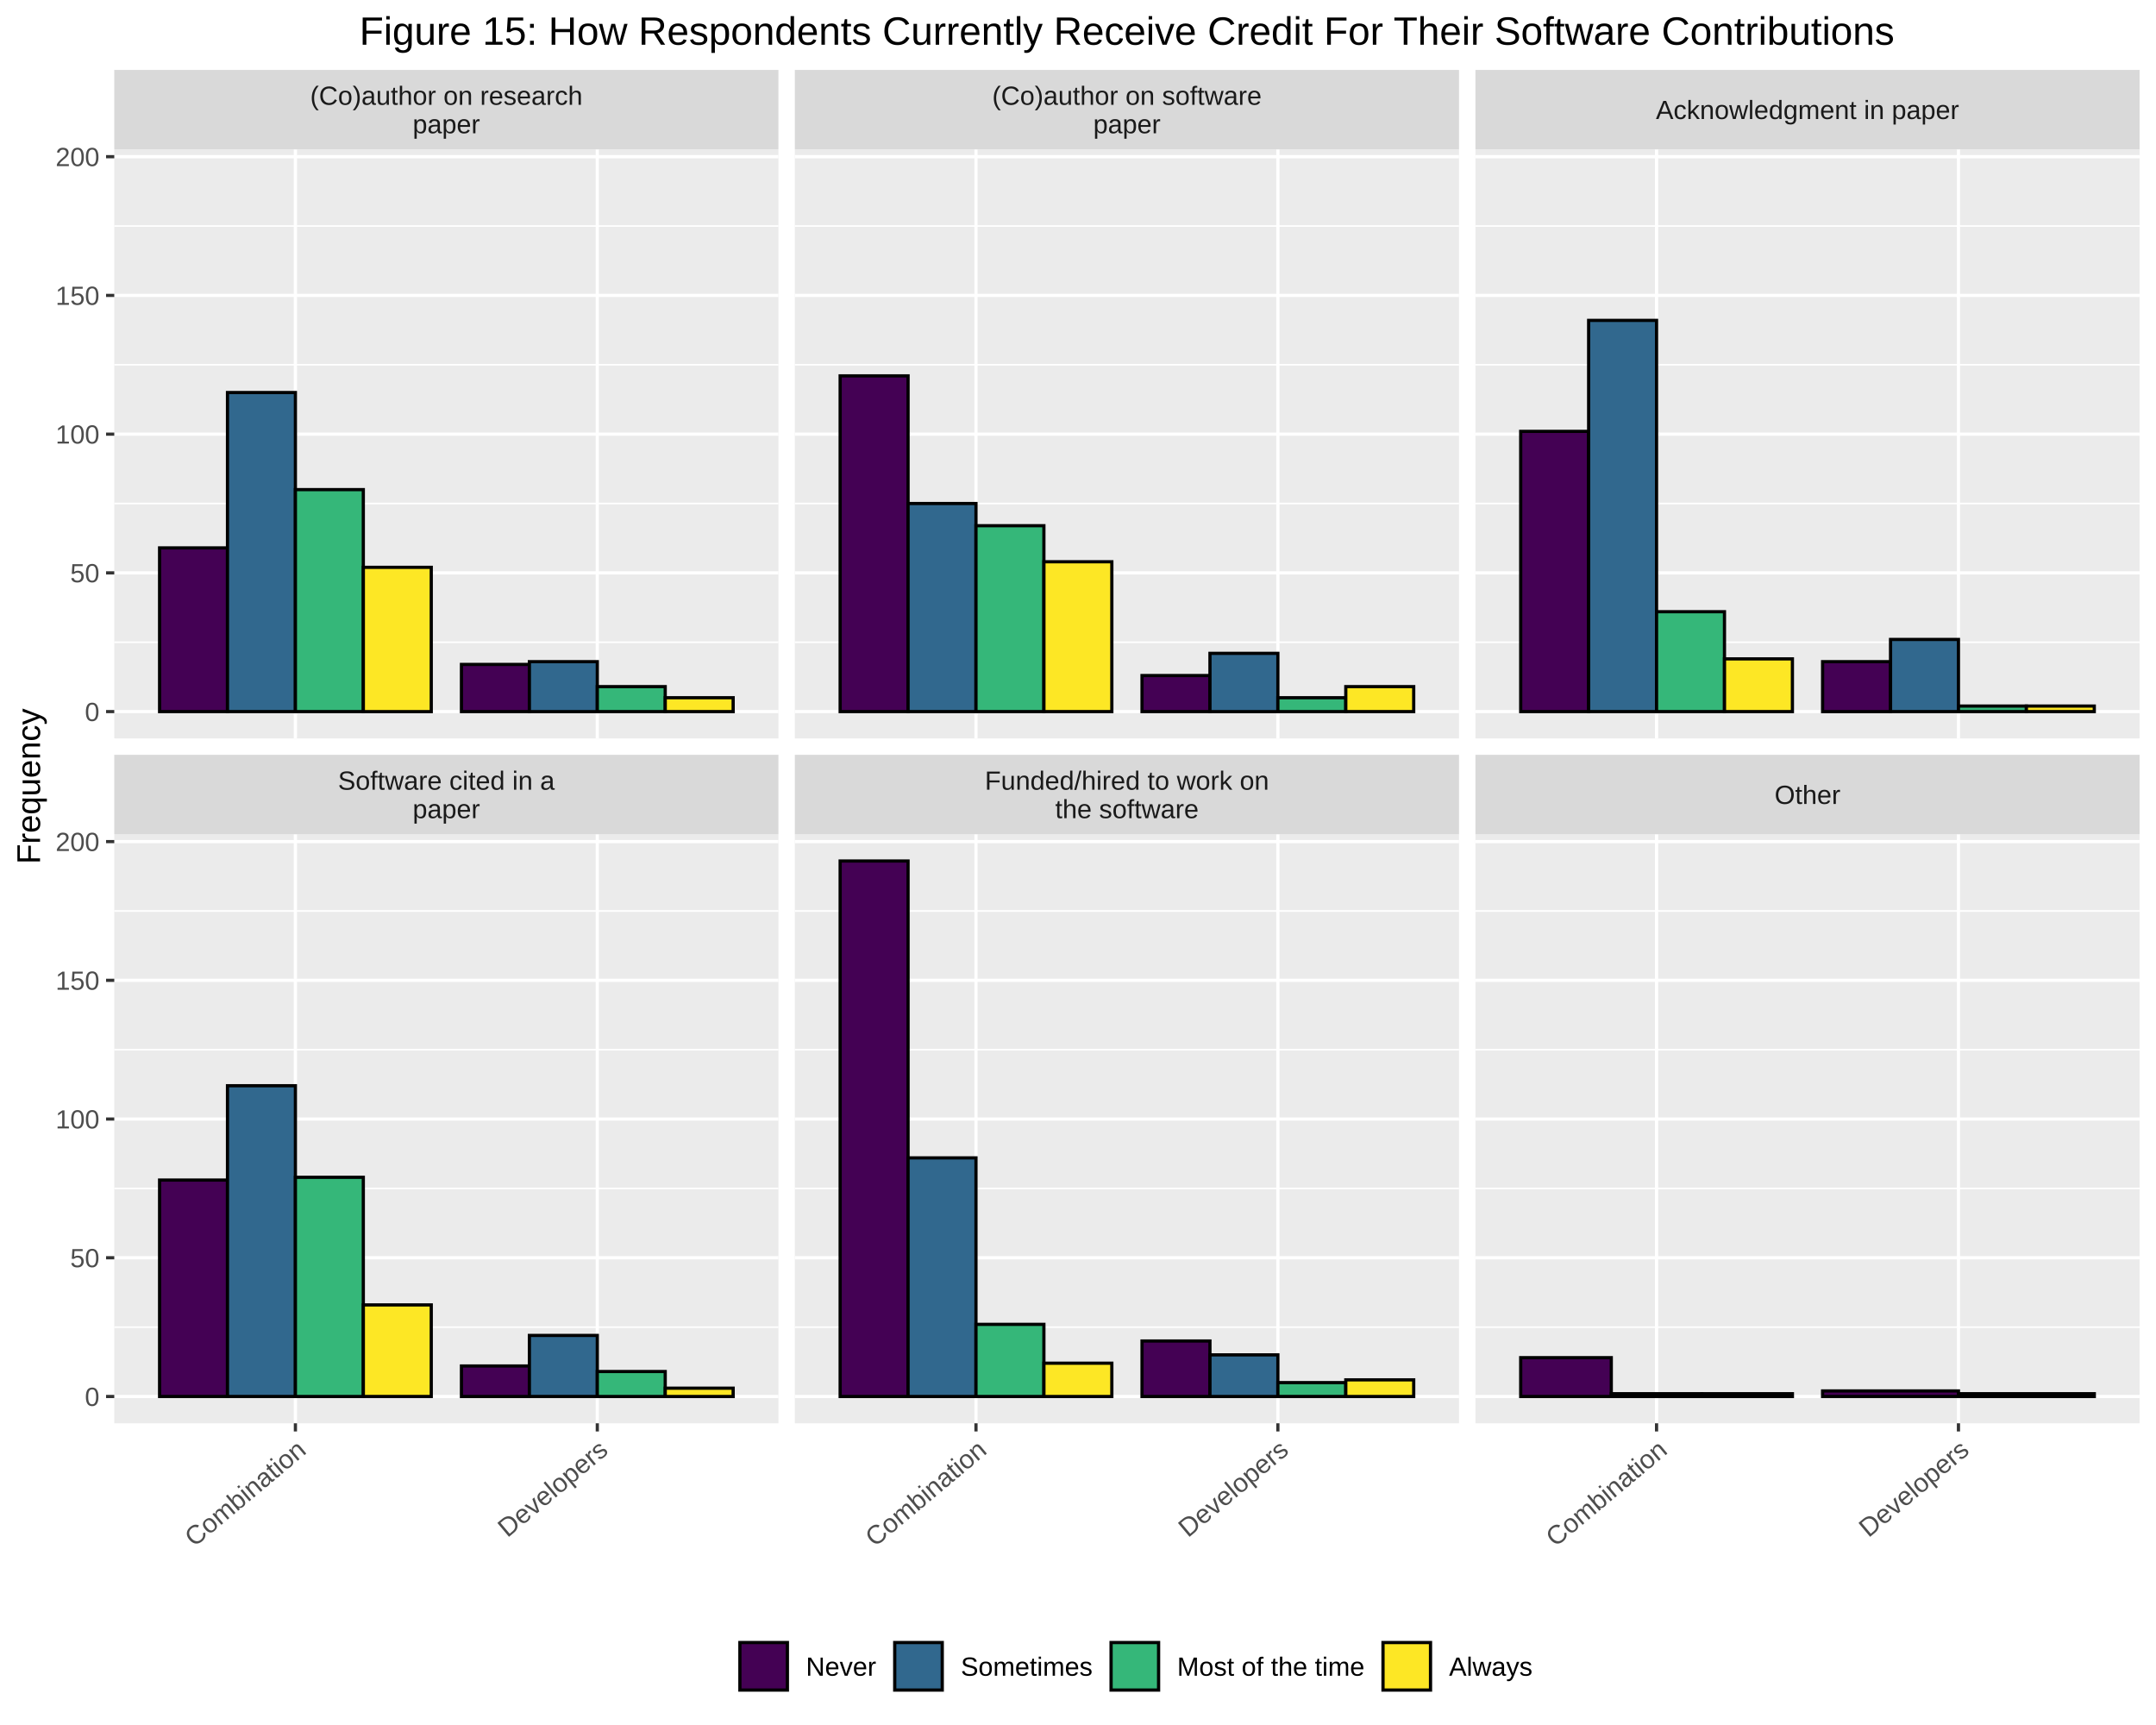
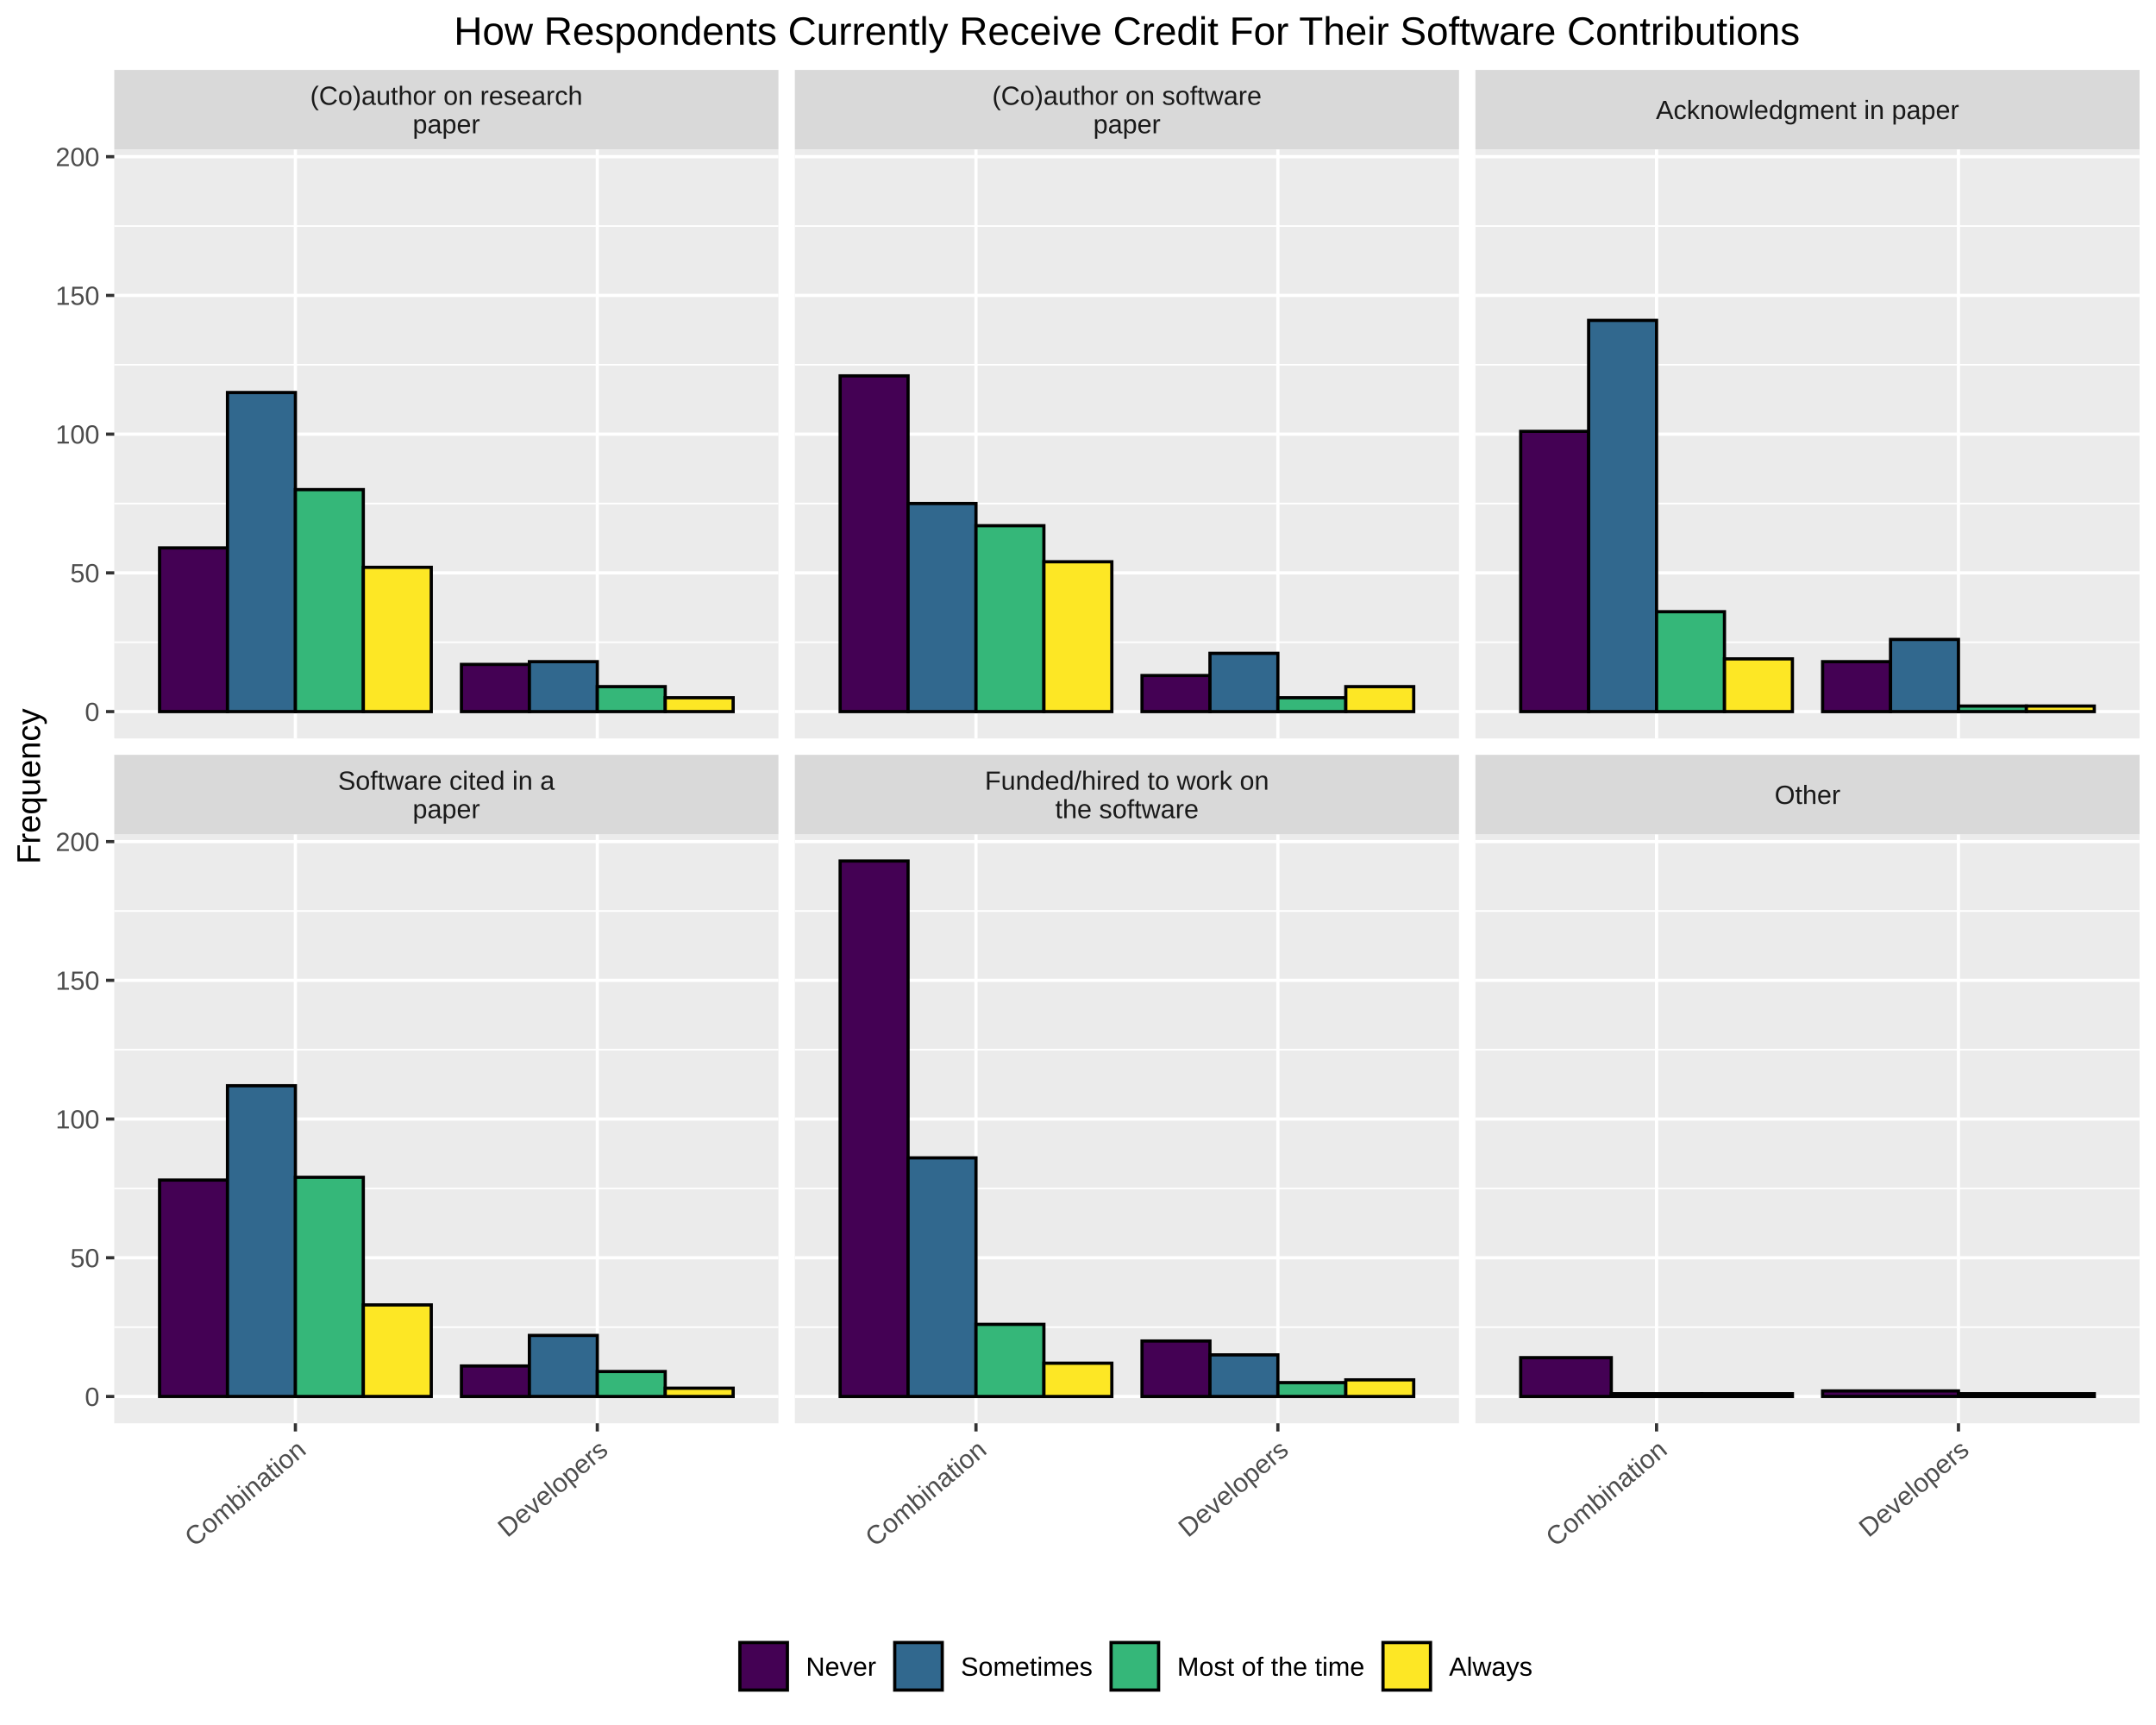
<svg xmlns="http://www.w3.org/2000/svg" class="svglite" width="720.00pt" height="576.00pt" viewBox="0 0 720.00 576.00">
  <defs>
    <style type="text/css">
    .svglite line, .svglite polyline, .svglite polygon, .svglite path, .svglite rect, .svglite circle {
      fill: none;
      stroke: #000000;
      stroke-linecap: round;
      stroke-linejoin: round;
      stroke-miterlimit: 10.00;
    }
    .svglite text {
      white-space: pre;
    }
  </style>
  </defs>
  <rect width="100%" height="100%" style="stroke: none; fill: #FFFFFF;" />
  <defs>
    <clipPath id="cpMC4wMHw3MjAuMDB8MC4wMHw1NzYuMDA=">
      <rect x="0.00" y="0.00" width="720.00" height="576.00" />
    </clipPath>
  </defs>
  <g clip-path="url(#cpMC4wMHw3MjAuMDB8MC4wMHw1NzYuMDA=)">
    <rect x="0.00" y="0.00" width="720.00" height="576.00" style="stroke-width: 1.07; stroke: #FFFFFF; fill: #FFFFFF;" />
  </g>
  <defs>
    <clipPath id="cpMzguMTZ8MjU5Ljk2fDQ5Ljg3fDI0Ni41NQ==">
      <rect x="38.16" y="49.87" width="221.80" height="196.69" />
    </clipPath>
  </defs>
  <g clip-path="url(#cpMzguMTZ8MjU5Ljk2fDQ5Ljg3fDI0Ni41NQ==)">
    <rect x="38.16" y="49.87" width="221.80" height="196.69" style="stroke-width: 1.07; stroke: none; fill: #EBEBEB;" />
    <polyline points="38.16,214.45 259.96,214.45 " style="stroke-width: 0.53; stroke: #FFFFFF; stroke-linecap: butt;" />
    <polyline points="38.16,168.13 259.96,168.13 " style="stroke-width: 0.53; stroke: #FFFFFF; stroke-linecap: butt;" />
    <polyline points="38.16,121.80 259.96,121.80 " style="stroke-width: 0.53; stroke: #FFFFFF; stroke-linecap: butt;" />
    <polyline points="38.16,75.48 259.96,75.48 " style="stroke-width: 0.53; stroke: #FFFFFF; stroke-linecap: butt;" />
    <polyline points="38.16,237.61 259.96,237.61 " style="stroke-width: 1.07; stroke: #FFFFFF; stroke-linecap: butt;" />
    <polyline points="38.16,191.29 259.96,191.29 " style="stroke-width: 1.07; stroke: #FFFFFF; stroke-linecap: butt;" />
    <polyline points="38.16,144.97 259.96,144.97 " style="stroke-width: 1.07; stroke: #FFFFFF; stroke-linecap: butt;" />
    <polyline points="38.16,98.64 259.96,98.64 " style="stroke-width: 1.07; stroke: #FFFFFF; stroke-linecap: butt;" />
    <polyline points="38.16,52.32 259.96,52.32 " style="stroke-width: 1.07; stroke: #FFFFFF; stroke-linecap: butt;" />
    <polyline points="98.65,246.55 98.65,49.87 " style="stroke-width: 1.07; stroke: #FFFFFF; stroke-linecap: butt;" />
    <polyline points="199.47,246.55 199.47,49.87 " style="stroke-width: 1.07; stroke: #FFFFFF; stroke-linecap: butt;" />
    <rect x="53.29" y="182.95" width="22.68" height="54.66" style="stroke-width: 1.07; stroke-linecap: square; stroke-linejoin: miter; fill: #440154;" />
    <rect x="75.97" y="131.07" width="22.68" height="106.54" style="stroke-width: 1.07; stroke-linecap: square; stroke-linejoin: miter; fill: #31688E;" />
    <rect x="98.65" y="163.49" width="22.68" height="74.12" style="stroke-width: 1.07; stroke-linecap: square; stroke-linejoin: miter; fill: #35B779;" />
    <rect x="121.34" y="189.44" width="22.68" height="48.18" style="stroke-width: 1.07; stroke-linecap: square; stroke-linejoin: miter; fill: #FDE725;" />
    <rect x="154.10" y="221.86" width="22.68" height="15.75" style="stroke-width: 1.07; stroke-linecap: square; stroke-linejoin: miter; fill: #440154;" />
    <rect x="176.79" y="220.94" width="22.68" height="16.68" style="stroke-width: 1.07; stroke-linecap: square; stroke-linejoin: miter; fill: #31688E;" />
    <rect x="199.47" y="229.27" width="22.68" height="8.34" style="stroke-width: 1.07; stroke-linecap: square; stroke-linejoin: miter; fill: #35B779;" />
    <rect x="222.16" y="232.98" width="22.68" height="4.63" style="stroke-width: 1.07; stroke-linecap: square; stroke-linejoin: miter; fill: #FDE725;" />
  </g>
  <g clip-path="url(#cpMC4wMHw3MjAuMDB8MC4wMHw1NzYuMDA=)">
</g>
  <defs>
    <clipPath id="cpMzguMTZ8MjU5Ljk2fDI3OC41Nnw0NzUuMjU=">
      <rect x="38.16" y="278.56" width="221.80" height="196.69" />
    </clipPath>
  </defs>
  <g clip-path="url(#cpMzguMTZ8MjU5Ljk2fDI3OC41Nnw0NzUuMjU=)">
    <rect x="38.16" y="278.56" width="221.80" height="196.69" style="stroke-width: 1.07; stroke: none; fill: #EBEBEB;" />
    <polyline points="38.16,443.15 259.96,443.15 " style="stroke-width: 0.53; stroke: #FFFFFF; stroke-linecap: butt;" />
    <polyline points="38.16,396.82 259.96,396.82 " style="stroke-width: 0.53; stroke: #FFFFFF; stroke-linecap: butt;" />
    <polyline points="38.16,350.50 259.96,350.50 " style="stroke-width: 0.53; stroke: #FFFFFF; stroke-linecap: butt;" />
    <polyline points="38.16,304.18 259.96,304.18 " style="stroke-width: 0.53; stroke: #FFFFFF; stroke-linecap: butt;" />
    <polyline points="38.16,466.31 259.96,466.31 " style="stroke-width: 1.07; stroke: #FFFFFF; stroke-linecap: butt;" />
    <polyline points="38.16,419.98 259.96,419.98 " style="stroke-width: 1.07; stroke: #FFFFFF; stroke-linecap: butt;" />
    <polyline points="38.16,373.66 259.96,373.66 " style="stroke-width: 1.07; stroke: #FFFFFF; stroke-linecap: butt;" />
    <polyline points="38.16,327.34 259.96,327.34 " style="stroke-width: 1.07; stroke: #FFFFFF; stroke-linecap: butt;" />
    <polyline points="38.16,281.02 259.96,281.02 " style="stroke-width: 1.07; stroke: #FFFFFF; stroke-linecap: butt;" />
    <polyline points="98.65,475.25 98.65,278.56 " style="stroke-width: 1.07; stroke: #FFFFFF; stroke-linecap: butt;" />
    <polyline points="199.47,475.25 199.47,278.56 " style="stroke-width: 1.07; stroke: #FFFFFF; stroke-linecap: butt;" />
    <rect x="53.29" y="394.04" width="22.68" height="72.26" style="stroke-width: 1.07; stroke-linecap: square; stroke-linejoin: miter; fill: #440154;" />
    <rect x="75.97" y="362.54" width="22.68" height="103.76" style="stroke-width: 1.07; stroke-linecap: square; stroke-linejoin: miter; fill: #31688E;" />
    <rect x="98.65" y="393.12" width="22.68" height="73.19" style="stroke-width: 1.07; stroke-linecap: square; stroke-linejoin: miter; fill: #35B779;" />
    <rect x="121.34" y="435.73" width="22.68" height="30.57" style="stroke-width: 1.07; stroke-linecap: square; stroke-linejoin: miter; fill: #FDE725;" />
    <rect x="154.10" y="456.12" width="22.68" height="10.19" style="stroke-width: 1.07; stroke-linecap: square; stroke-linejoin: miter; fill: #440154;" />
    <rect x="176.79" y="445.92" width="22.68" height="20.38" style="stroke-width: 1.07; stroke-linecap: square; stroke-linejoin: miter; fill: #31688E;" />
    <rect x="199.47" y="457.97" width="22.68" height="8.34" style="stroke-width: 1.07; stroke-linecap: square; stroke-linejoin: miter; fill: #35B779;" />
    <rect x="222.16" y="463.53" width="22.68" height="2.78" style="stroke-width: 1.07; stroke-linecap: square; stroke-linejoin: miter; fill: #FDE725;" />
  </g>
  <g clip-path="url(#cpMC4wMHw3MjAuMDB8MC4wMHw1NzYuMDA=)">
</g>
  <defs>
    <clipPath id="cpMjY1LjQ0fDQ4Ny4yNHw0OS44N3wyNDYuNTU=">
      <rect x="265.44" y="49.87" width="221.80" height="196.69" />
    </clipPath>
  </defs>
  <g clip-path="url(#cpMjY1LjQ0fDQ4Ny4yNHw0OS44N3wyNDYuNTU=)">
    <rect x="265.44" y="49.87" width="221.80" height="196.69" style="stroke-width: 1.07; stroke: none; fill: #EBEBEB;" />
    <polyline points="265.44,214.45 487.24,214.45 " style="stroke-width: 0.53; stroke: #FFFFFF; stroke-linecap: butt;" />
    <polyline points="265.44,168.13 487.24,168.13 " style="stroke-width: 0.53; stroke: #FFFFFF; stroke-linecap: butt;" />
    <polyline points="265.44,121.80 487.24,121.80 " style="stroke-width: 0.53; stroke: #FFFFFF; stroke-linecap: butt;" />
    <polyline points="265.44,75.48 487.24,75.48 " style="stroke-width: 0.53; stroke: #FFFFFF; stroke-linecap: butt;" />
    <polyline points="265.44,237.61 487.24,237.61 " style="stroke-width: 1.07; stroke: #FFFFFF; stroke-linecap: butt;" />
    <polyline points="265.44,191.29 487.24,191.29 " style="stroke-width: 1.07; stroke: #FFFFFF; stroke-linecap: butt;" />
    <polyline points="265.44,144.97 487.24,144.97 " style="stroke-width: 1.07; stroke: #FFFFFF; stroke-linecap: butt;" />
    <polyline points="265.44,98.64 487.24,98.64 " style="stroke-width: 1.07; stroke: #FFFFFF; stroke-linecap: butt;" />
    <polyline points="265.44,52.32 487.24,52.32 " style="stroke-width: 1.07; stroke: #FFFFFF; stroke-linecap: butt;" />
    <polyline points="325.93,246.55 325.93,49.87 " style="stroke-width: 1.07; stroke: #FFFFFF; stroke-linecap: butt;" />
    <polyline points="426.75,246.55 426.75,49.87 " style="stroke-width: 1.07; stroke: #FFFFFF; stroke-linecap: butt;" />
    <rect x="280.57" y="125.51" width="22.68" height="112.10" style="stroke-width: 1.07; stroke-linecap: square; stroke-linejoin: miter; fill: #440154;" />
    <rect x="303.25" y="168.13" width="22.68" height="69.48" style="stroke-width: 1.07; stroke-linecap: square; stroke-linejoin: miter; fill: #31688E;" />
    <rect x="325.93" y="175.54" width="22.68" height="62.07" style="stroke-width: 1.07; stroke-linecap: square; stroke-linejoin: miter; fill: #35B779;" />
    <rect x="348.62" y="187.58" width="22.68" height="50.03" style="stroke-width: 1.07; stroke-linecap: square; stroke-linejoin: miter; fill: #FDE725;" />
    <rect x="381.38" y="225.57" width="22.68" height="12.04" style="stroke-width: 1.07; stroke-linecap: square; stroke-linejoin: miter; fill: #440154;" />
    <rect x="404.07" y="218.16" width="22.68" height="19.46" style="stroke-width: 1.07; stroke-linecap: square; stroke-linejoin: miter; fill: #31688E;" />
    <rect x="426.75" y="232.98" width="22.68" height="4.63" style="stroke-width: 1.07; stroke-linecap: square; stroke-linejoin: miter; fill: #35B779;" />
    <rect x="449.43" y="229.27" width="22.68" height="8.34" style="stroke-width: 1.07; stroke-linecap: square; stroke-linejoin: miter; fill: #FDE725;" />
  </g>
  <g clip-path="url(#cpMC4wMHw3MjAuMDB8MC4wMHw1NzYuMDA=)">
</g>
  <defs>
    <clipPath id="cpMjY1LjQ0fDQ4Ny4yNHwyNzguNTZ8NDc1LjI1">
      <rect x="265.44" y="278.56" width="221.80" height="196.69" />
    </clipPath>
  </defs>
  <g clip-path="url(#cpMjY1LjQ0fDQ4Ny4yNHwyNzguNTZ8NDc1LjI1)">
    <rect x="265.44" y="278.56" width="221.80" height="196.69" style="stroke-width: 1.07; stroke: none; fill: #EBEBEB;" />
    <polyline points="265.44,443.15 487.24,443.15 " style="stroke-width: 0.53; stroke: #FFFFFF; stroke-linecap: butt;" />
    <polyline points="265.44,396.82 487.24,396.82 " style="stroke-width: 0.53; stroke: #FFFFFF; stroke-linecap: butt;" />
    <polyline points="265.44,350.50 487.24,350.50 " style="stroke-width: 0.53; stroke: #FFFFFF; stroke-linecap: butt;" />
    <polyline points="265.44,304.18 487.24,304.18 " style="stroke-width: 0.53; stroke: #FFFFFF; stroke-linecap: butt;" />
    <polyline points="265.44,466.31 487.24,466.31 " style="stroke-width: 1.07; stroke: #FFFFFF; stroke-linecap: butt;" />
    <polyline points="265.44,419.98 487.24,419.98 " style="stroke-width: 1.07; stroke: #FFFFFF; stroke-linecap: butt;" />
    <polyline points="265.44,373.66 487.24,373.66 " style="stroke-width: 1.07; stroke: #FFFFFF; stroke-linecap: butt;" />
    <polyline points="265.44,327.34 487.24,327.34 " style="stroke-width: 1.07; stroke: #FFFFFF; stroke-linecap: butt;" />
    <polyline points="265.44,281.02 487.24,281.02 " style="stroke-width: 1.07; stroke: #FFFFFF; stroke-linecap: butt;" />
    <polyline points="325.93,475.25 325.93,278.56 " style="stroke-width: 1.07; stroke: #FFFFFF; stroke-linecap: butt;" />
    <polyline points="426.75,475.25 426.75,278.56 " style="stroke-width: 1.07; stroke: #FFFFFF; stroke-linecap: butt;" />
    <rect x="280.57" y="287.50" width="22.68" height="178.81" style="stroke-width: 1.07; stroke-linecap: square; stroke-linejoin: miter; fill: #440154;" />
    <rect x="303.25" y="386.63" width="22.68" height="79.68" style="stroke-width: 1.07; stroke-linecap: square; stroke-linejoin: miter; fill: #31688E;" />
    <rect x="325.93" y="442.22" width="22.68" height="24.09" style="stroke-width: 1.07; stroke-linecap: square; stroke-linejoin: miter; fill: #35B779;" />
    <rect x="348.62" y="455.19" width="22.68" height="11.12" style="stroke-width: 1.07; stroke-linecap: square; stroke-linejoin: miter; fill: #FDE725;" />
    <rect x="381.38" y="447.78" width="22.68" height="18.53" style="stroke-width: 1.07; stroke-linecap: square; stroke-linejoin: miter; fill: #440154;" />
    <rect x="404.07" y="452.41" width="22.68" height="13.90" style="stroke-width: 1.07; stroke-linecap: square; stroke-linejoin: miter; fill: #31688E;" />
    <rect x="426.75" y="461.67" width="22.68" height="4.63" style="stroke-width: 1.07; stroke-linecap: square; stroke-linejoin: miter; fill: #35B779;" />
    <rect x="449.43" y="460.75" width="22.68" height="5.56" style="stroke-width: 1.07; stroke-linecap: square; stroke-linejoin: miter; fill: #FDE725;" />
  </g>
  <g clip-path="url(#cpMC4wMHw3MjAuMDB8MC4wMHw1NzYuMDA=)">
</g>
  <defs>
    <clipPath id="cpNDkyLjcyfDcxNC41Mnw0OS44N3wyNDYuNTU=">
      <rect x="492.72" y="49.87" width="221.80" height="196.69" />
    </clipPath>
  </defs>
  <g clip-path="url(#cpNDkyLjcyfDcxNC41Mnw0OS44N3wyNDYuNTU=)">
    <rect x="492.72" y="49.87" width="221.80" height="196.69" style="stroke-width: 1.07; stroke: none; fill: #EBEBEB;" />
    <polyline points="492.72,214.45 714.52,214.45 " style="stroke-width: 0.53; stroke: #FFFFFF; stroke-linecap: butt;" />
    <polyline points="492.72,168.13 714.52,168.13 " style="stroke-width: 0.53; stroke: #FFFFFF; stroke-linecap: butt;" />
    <polyline points="492.72,121.80 714.52,121.80 " style="stroke-width: 0.53; stroke: #FFFFFF; stroke-linecap: butt;" />
    <polyline points="492.72,75.48 714.52,75.48 " style="stroke-width: 0.53; stroke: #FFFFFF; stroke-linecap: butt;" />
    <polyline points="492.72,237.61 714.52,237.61 " style="stroke-width: 1.07; stroke: #FFFFFF; stroke-linecap: butt;" />
    <polyline points="492.72,191.29 714.52,191.29 " style="stroke-width: 1.07; stroke: #FFFFFF; stroke-linecap: butt;" />
    <polyline points="492.72,144.97 714.52,144.97 " style="stroke-width: 1.07; stroke: #FFFFFF; stroke-linecap: butt;" />
    <polyline points="492.72,98.64 714.52,98.64 " style="stroke-width: 1.07; stroke: #FFFFFF; stroke-linecap: butt;" />
    <polyline points="492.72,52.32 714.52,52.32 " style="stroke-width: 1.07; stroke: #FFFFFF; stroke-linecap: butt;" />
    <polyline points="553.21,246.55 553.21,49.87 " style="stroke-width: 1.07; stroke: #FFFFFF; stroke-linecap: butt;" />
    <polyline points="654.03,246.55 654.03,49.87 " style="stroke-width: 1.07; stroke: #FFFFFF; stroke-linecap: butt;" />
    <rect x="507.84" y="144.04" width="22.68" height="93.57" style="stroke-width: 1.07; stroke-linecap: square; stroke-linejoin: miter; fill: #440154;" />
    <rect x="530.53" y="106.98" width="22.68" height="130.63" style="stroke-width: 1.07; stroke-linecap: square; stroke-linejoin: miter; fill: #31688E;" />
    <rect x="553.21" y="204.26" width="22.68" height="33.35" style="stroke-width: 1.07; stroke-linecap: square; stroke-linejoin: miter; fill: #35B779;" />
    <rect x="575.90" y="220.01" width="22.68" height="17.60" style="stroke-width: 1.07; stroke-linecap: square; stroke-linejoin: miter; fill: #FDE725;" />
    <rect x="608.66" y="220.94" width="22.68" height="16.68" style="stroke-width: 1.07; stroke-linecap: square; stroke-linejoin: miter; fill: #440154;" />
    <rect x="631.35" y="213.52" width="22.68" height="24.09" style="stroke-width: 1.07; stroke-linecap: square; stroke-linejoin: miter; fill: #31688E;" />
    <rect x="654.03" y="235.76" width="22.68" height="1.85" style="stroke-width: 1.07; stroke-linecap: square; stroke-linejoin: miter; fill: #35B779;" />
    <rect x="676.71" y="235.76" width="22.68" height="1.85" style="stroke-width: 1.07; stroke-linecap: square; stroke-linejoin: miter; fill: #FDE725;" />
  </g>
  <g clip-path="url(#cpMC4wMHw3MjAuMDB8MC4wMHw1NzYuMDA=)">
</g>
  <defs>
    <clipPath id="cpNDkyLjcyfDcxNC41MnwyNzguNTZ8NDc1LjI1">
      <rect x="492.72" y="278.56" width="221.80" height="196.69" />
    </clipPath>
  </defs>
  <g clip-path="url(#cpNDkyLjcyfDcxNC41MnwyNzguNTZ8NDc1LjI1)">
    <rect x="492.72" y="278.56" width="221.80" height="196.69" style="stroke-width: 1.07; stroke: none; fill: #EBEBEB;" />
    <polyline points="492.72,443.15 714.52,443.15 " style="stroke-width: 0.53; stroke: #FFFFFF; stroke-linecap: butt;" />
    <polyline points="492.72,396.82 714.52,396.82 " style="stroke-width: 0.53; stroke: #FFFFFF; stroke-linecap: butt;" />
    <polyline points="492.72,350.50 714.52,350.50 " style="stroke-width: 0.53; stroke: #FFFFFF; stroke-linecap: butt;" />
    <polyline points="492.72,304.18 714.52,304.18 " style="stroke-width: 0.53; stroke: #FFFFFF; stroke-linecap: butt;" />
    <polyline points="492.72,466.31 714.52,466.31 " style="stroke-width: 1.07; stroke: #FFFFFF; stroke-linecap: butt;" />
    <polyline points="492.72,419.98 714.52,419.98 " style="stroke-width: 1.07; stroke: #FFFFFF; stroke-linecap: butt;" />
    <polyline points="492.72,373.66 714.52,373.66 " style="stroke-width: 1.07; stroke: #FFFFFF; stroke-linecap: butt;" />
    <polyline points="492.72,327.34 714.52,327.34 " style="stroke-width: 1.07; stroke: #FFFFFF; stroke-linecap: butt;" />
    <polyline points="492.72,281.02 714.52,281.02 " style="stroke-width: 1.07; stroke: #FFFFFF; stroke-linecap: butt;" />
    <polyline points="553.21,475.25 553.21,278.56 " style="stroke-width: 1.07; stroke: #FFFFFF; stroke-linecap: butt;" />
    <polyline points="654.03,475.25 654.03,278.56 " style="stroke-width: 1.07; stroke: #FFFFFF; stroke-linecap: butt;" />
    <rect x="507.84" y="453.34" width="30.25" height="12.97" style="stroke-width: 1.07; stroke-linecap: square; stroke-linejoin: miter; fill: #440154;" />
    <rect x="538.09" y="465.38" width="30.25" height="0.93" style="stroke-width: 1.07; stroke-linecap: square; stroke-linejoin: miter; fill: #31688E;" />
    <rect x="568.33" y="465.38" width="30.25" height="0.93" style="stroke-width: 1.07; stroke-linecap: square; stroke-linejoin: miter; fill: #FDE725;" />
    <rect x="608.66" y="464.45" width="45.37" height="1.85" style="stroke-width: 1.07; stroke-linecap: square; stroke-linejoin: miter; fill: #440154;" />
    <rect x="654.03" y="465.38" width="45.37" height="0.93" style="stroke-width: 1.07; stroke-linecap: square; stroke-linejoin: miter; fill: #FDE725;" />
  </g>
  <g clip-path="url(#cpMC4wMHw3MjAuMDB8MC4wMHw1NzYuMDA=)">
</g>
  <defs>
    <clipPath id="cpMzguMTZ8MjU5Ljk2fDI1Mi4wM3wyNzguNTY=">
      <rect x="38.16" y="252.03" width="221.80" height="26.53" />
    </clipPath>
  </defs>
  <g clip-path="url(#cpMzguMTZ8MjU5Ljk2fDI1Mi4wM3wyNzguNTY=)">
    <rect x="38.16" y="252.03" width="221.80" height="26.53" style="stroke-width: 1.07; stroke: none; fill: #D9D9D9;" />
    <text x="149.06" y="263.70" text-anchor="middle" style="font-size: 8.80px;fill: #1A1A1A; font-family: &quot;Arial&quot;;" textLength="72.37px" lengthAdjust="spacingAndGlyphs">Software cited in a</text>
    <text x="149.06" y="273.20" text-anchor="middle" style="font-size: 8.80px;fill: #1A1A1A; font-family: &quot;Arial&quot;;" textLength="22.51px" lengthAdjust="spacingAndGlyphs">paper</text>
  </g>
  <g clip-path="url(#cpMC4wMHw3MjAuMDB8MC4wMHw1NzYuMDA=)">
</g>
  <defs>
    <clipPath id="cpMjY1LjQ0fDQ4Ny4yNHwyNTIuMDN8Mjc4LjU2">
      <rect x="265.44" y="252.03" width="221.80" height="26.53" />
    </clipPath>
  </defs>
  <g clip-path="url(#cpMjY1LjQ0fDQ4Ny4yNHwyNTIuMDN8Mjc4LjU2)">
    <rect x="265.44" y="252.03" width="221.80" height="26.53" style="stroke-width: 1.07; stroke: none; fill: #D9D9D9;" />
    <text x="376.34" y="263.70" text-anchor="middle" style="font-size: 8.80px;fill: #1A1A1A; font-family: &quot;Arial&quot;;" textLength="94.89px" lengthAdjust="spacingAndGlyphs">Funded/hired to work on</text>
    <text x="376.34" y="273.20" text-anchor="middle" style="font-size: 8.80px;fill: #1A1A1A; font-family: &quot;Arial&quot;;" textLength="47.92px" lengthAdjust="spacingAndGlyphs">the software</text>
  </g>
  <g clip-path="url(#cpMC4wMHw3MjAuMDB8MC4wMHw1NzYuMDA=)">
</g>
  <defs>
    <clipPath id="cpNDkyLjcyfDcxNC41MnwyNTIuMDN8Mjc4LjU2">
      <rect x="492.72" y="252.03" width="221.80" height="26.53" />
    </clipPath>
  </defs>
  <g clip-path="url(#cpNDkyLjcyfDcxNC41MnwyNTIuMDN8Mjc4LjU2)">
    <rect x="492.72" y="252.03" width="221.80" height="26.53" style="stroke-width: 1.07; stroke: none; fill: #D9D9D9;" />
    <text x="603.62" y="268.45" text-anchor="middle" style="font-size: 8.80px;fill: #1A1A1A; font-family: &quot;Arial&quot;;" textLength="22.00px" lengthAdjust="spacingAndGlyphs">Other</text>
  </g>
  <g clip-path="url(#cpMC4wMHw3MjAuMDB8MC4wMHw1NzYuMDA=)">
</g>
  <defs>
    <clipPath id="cpMzguMTZ8MjU5Ljk2fDIzLjM0fDQ5Ljg3">
      <rect x="38.16" y="23.34" width="221.80" height="26.53" />
    </clipPath>
  </defs>
  <g clip-path="url(#cpMzguMTZ8MjU5Ljk2fDIzLjM0fDQ5Ljg3)">
    <rect x="38.16" y="23.34" width="221.80" height="26.53" style="stroke-width: 1.07; stroke: none; fill: #D9D9D9;" />
    <text x="149.06" y="35.00" text-anchor="middle" style="font-size: 8.80px;fill: #1A1A1A; font-family: &quot;Arial&quot;;" textLength="90.98px" lengthAdjust="spacingAndGlyphs">(Co)author on research</text>
    <text x="149.06" y="44.51" text-anchor="middle" style="font-size: 8.80px;fill: #1A1A1A; font-family: &quot;Arial&quot;;" textLength="22.51px" lengthAdjust="spacingAndGlyphs">paper</text>
  </g>
  <g clip-path="url(#cpMC4wMHw3MjAuMDB8MC4wMHw1NzYuMDA=)">
</g>
  <defs>
    <clipPath id="cpMjY1LjQ0fDQ4Ny4yNHwyMy4zNHw0OS44Nw==">
      <rect x="265.44" y="23.34" width="221.80" height="26.53" />
    </clipPath>
  </defs>
  <g clip-path="url(#cpMjY1LjQ0fDQ4Ny4yNHwyMy4zNHw0OS44Nw==)">
    <rect x="265.44" y="23.34" width="221.80" height="26.53" style="stroke-width: 1.07; stroke: none; fill: #D9D9D9;" />
    <text x="376.34" y="35.00" text-anchor="middle" style="font-size: 8.80px;fill: #1A1A1A; font-family: &quot;Arial&quot;;" textLength="89.99px" lengthAdjust="spacingAndGlyphs">(Co)author on software</text>
    <text x="376.34" y="44.51" text-anchor="middle" style="font-size: 8.80px;fill: #1A1A1A; font-family: &quot;Arial&quot;;" textLength="22.51px" lengthAdjust="spacingAndGlyphs">paper</text>
  </g>
  <g clip-path="url(#cpMC4wMHw3MjAuMDB8MC4wMHw1NzYuMDA=)">
</g>
  <defs>
    <clipPath id="cpNDkyLjcyfDcxNC41MnwyMy4zNHw0OS44Nw==">
      <rect x="492.72" y="23.34" width="221.80" height="26.53" />
    </clipPath>
  </defs>
  <g clip-path="url(#cpNDkyLjcyfDcxNC41MnwyMy4zNHw0OS44Nw==)">
    <rect x="492.72" y="23.34" width="221.80" height="26.53" style="stroke-width: 1.07; stroke: none; fill: #D9D9D9;" />
    <text x="603.62" y="39.75" text-anchor="middle" style="font-size: 8.80px;fill: #1A1A1A; font-family: &quot;Arial&quot;;" textLength="101.25px" lengthAdjust="spacingAndGlyphs">Acknowledgment in paper</text>
  </g>
  <g clip-path="url(#cpMC4wMHw3MjAuMDB8MC4wMHw1NzYuMDA=)">
    <polyline points="98.65,477.99 98.65,475.25 " style="stroke-width: 1.07; stroke: #333333; stroke-linecap: butt;" />
    <polyline points="199.47,477.99 199.47,475.25 " style="stroke-width: 1.07; stroke: #333333; stroke-linecap: butt;" />
    <text transform="translate(102.71,485.01) rotate(-40)" text-anchor="end" style="font-size: 8.80px;fill: #4D4D4D; font-family: &quot;Arial&quot;;" textLength="49.40px" lengthAdjust="spacingAndGlyphs">Combination</text>
    <text transform="translate(203.53,485.01) rotate(-40)" text-anchor="end" style="font-size: 8.80px;fill: #4D4D4D; font-family: &quot;Arial&quot;;" textLength="44.51px" lengthAdjust="spacingAndGlyphs">Developers</text>
    <polyline points="325.93,477.99 325.93,475.25 " style="stroke-width: 1.07; stroke: #333333; stroke-linecap: butt;" />
    <polyline points="426.75,477.99 426.75,475.25 " style="stroke-width: 1.07; stroke: #333333; stroke-linecap: butt;" />
    <text transform="translate(329.99,485.01) rotate(-40)" text-anchor="end" style="font-size: 8.80px;fill: #4D4D4D; font-family: &quot;Arial&quot;;" textLength="49.40px" lengthAdjust="spacingAndGlyphs">Combination</text>
    <text transform="translate(430.81,485.01) rotate(-40)" text-anchor="end" style="font-size: 8.80px;fill: #4D4D4D; font-family: &quot;Arial&quot;;" textLength="44.51px" lengthAdjust="spacingAndGlyphs">Developers</text>
    <polyline points="553.21,477.99 553.21,475.25 " style="stroke-width: 1.07; stroke: #333333; stroke-linecap: butt;" />
    <polyline points="654.03,477.99 654.03,475.25 " style="stroke-width: 1.07; stroke: #333333; stroke-linecap: butt;" />
    <text transform="translate(557.27,485.01) rotate(-40)" text-anchor="end" style="font-size: 8.80px;fill: #4D4D4D; font-family: &quot;Arial&quot;;" textLength="49.40px" lengthAdjust="spacingAndGlyphs">Combination</text>
    <text transform="translate(658.08,485.01) rotate(-40)" text-anchor="end" style="font-size: 8.80px;fill: #4D4D4D; font-family: &quot;Arial&quot;;" textLength="44.51px" lengthAdjust="spacingAndGlyphs">Developers</text>
    <text x="33.23" y="240.77" text-anchor="end" style="font-size: 8.80px;fill: #4D4D4D; font-family: &quot;Arial&quot;;" textLength="4.90px" lengthAdjust="spacingAndGlyphs">0</text>
    <text x="33.23" y="194.44" text-anchor="end" style="font-size: 8.80px;fill: #4D4D4D; font-family: &quot;Arial&quot;;" textLength="9.79px" lengthAdjust="spacingAndGlyphs">50</text>
    <text x="33.23" y="148.12" text-anchor="end" style="font-size: 8.80px;fill: #4D4D4D; font-family: &quot;Arial&quot;;" textLength="14.69px" lengthAdjust="spacingAndGlyphs">100</text>
    <text x="33.23" y="101.80" text-anchor="end" style="font-size: 8.80px;fill: #4D4D4D; font-family: &quot;Arial&quot;;" textLength="14.69px" lengthAdjust="spacingAndGlyphs">150</text>
    <text x="33.23" y="55.47" text-anchor="end" style="font-size: 8.80px;fill: #4D4D4D; font-family: &quot;Arial&quot;;" textLength="14.69px" lengthAdjust="spacingAndGlyphs">200</text>
    <polyline points="35.42,237.61 38.16,237.61 " style="stroke-width: 1.07; stroke: #333333; stroke-linecap: butt;" />
    <polyline points="35.42,191.29 38.16,191.29 " style="stroke-width: 1.07; stroke: #333333; stroke-linecap: butt;" />
    <polyline points="35.42,144.97 38.16,144.97 " style="stroke-width: 1.07; stroke: #333333; stroke-linecap: butt;" />
    <polyline points="35.42,98.64 38.16,98.64 " style="stroke-width: 1.07; stroke: #333333; stroke-linecap: butt;" />
    <polyline points="35.42,52.32 38.16,52.32 " style="stroke-width: 1.07; stroke: #333333; stroke-linecap: butt;" />
    <text x="33.23" y="469.46" text-anchor="end" style="font-size: 8.80px;fill: #4D4D4D; font-family: &quot;Arial&quot;;" textLength="4.90px" lengthAdjust="spacingAndGlyphs">0</text>
    <text x="33.23" y="423.14" text-anchor="end" style="font-size: 8.80px;fill: #4D4D4D; font-family: &quot;Arial&quot;;" textLength="9.79px" lengthAdjust="spacingAndGlyphs">50</text>
    <text x="33.23" y="376.81" text-anchor="end" style="font-size: 8.80px;fill: #4D4D4D; font-family: &quot;Arial&quot;;" textLength="14.69px" lengthAdjust="spacingAndGlyphs">100</text>
    <text x="33.23" y="330.49" text-anchor="end" style="font-size: 8.80px;fill: #4D4D4D; font-family: &quot;Arial&quot;;" textLength="14.69px" lengthAdjust="spacingAndGlyphs">150</text>
    <text x="33.23" y="284.17" text-anchor="end" style="font-size: 8.80px;fill: #4D4D4D; font-family: &quot;Arial&quot;;" textLength="14.69px" lengthAdjust="spacingAndGlyphs">200</text>
    <polyline points="35.42,466.31 38.16,466.31 " style="stroke-width: 1.07; stroke: #333333; stroke-linecap: butt;" />
    <polyline points="35.42,419.98 38.16,419.98 " style="stroke-width: 1.07; stroke: #333333; stroke-linecap: butt;" />
    <polyline points="35.42,373.66 38.16,373.66 " style="stroke-width: 1.07; stroke: #333333; stroke-linecap: butt;" />
    <polyline points="35.42,327.34 38.16,327.34 " style="stroke-width: 1.07; stroke: #333333; stroke-linecap: butt;" />
    <polyline points="35.42,281.02 38.16,281.02 " style="stroke-width: 1.07; stroke: #333333; stroke-linecap: butt;" />
    <text transform="translate(13.37,262.56) rotate(-90)" text-anchor="middle" style="font-size: 11.00px; font-family: &quot;Arial&quot;;" textLength="51.98px" lengthAdjust="spacingAndGlyphs">Frequency</text>
    <rect x="235.43" y="542.28" width="281.83" height="28.24" style="stroke-width: 1.07; stroke: none; fill: #FFFFFF;" />
    <rect x="246.38" y="547.76" width="17.28" height="17.28" style="stroke-width: 1.07; stroke: none; fill: #F2F2F2;" />
    <rect x="247.09" y="548.47" width="15.86" height="15.86" style="stroke-width: 1.07; stroke-linecap: square; stroke-linejoin: miter; fill: #440154;" />
    <rect x="298.10" y="547.76" width="17.28" height="17.28" style="stroke-width: 1.07; stroke: none; fill: #F2F2F2;" />
    <rect x="298.80" y="548.47" width="15.86" height="15.86" style="stroke-width: 1.07; stroke-linecap: square; stroke-linejoin: miter; fill: #31688E;" />
    <rect x="370.34" y="547.76" width="17.28" height="17.28" style="stroke-width: 1.07; stroke: none; fill: #F2F2F2;" />
    <rect x="371.05" y="548.47" width="15.86" height="15.86" style="stroke-width: 1.07; stroke-linecap: square; stroke-linejoin: miter; fill: #35B779;" />
    <rect x="461.16" y="547.76" width="17.28" height="17.28" style="stroke-width: 1.07; stroke: none; fill: #F2F2F2;" />
    <rect x="461.86" y="548.47" width="15.86" height="15.86" style="stroke-width: 1.07; stroke-linecap: square; stroke-linejoin: miter; fill: #FDE725;" />
    <text x="269.14" y="559.55" style="font-size: 8.80px; font-family: &quot;Arial&quot;;" textLength="23.47px" lengthAdjust="spacingAndGlyphs">Never</text>
    <text x="320.86" y="559.55" style="font-size: 8.80px; font-family: &quot;Arial&quot;;" textLength="44.01px" lengthAdjust="spacingAndGlyphs">Sometimes</text>
    <text x="393.10" y="559.55" style="font-size: 8.80px; font-family: &quot;Arial&quot;;" textLength="62.58px" lengthAdjust="spacingAndGlyphs">Most of the time</text>
    <text x="483.91" y="559.55" style="font-size: 8.80px; font-family: &quot;Arial&quot;;" textLength="27.86px" lengthAdjust="spacingAndGlyphs">Always</text>
-     <text x="376.34" y="14.94" text-anchor="middle" style="font-size: 13.20px; font-family: &quot;Arial&quot;;" textLength="512.47px" lengthAdjust="spacingAndGlyphs">Figure 15: How Respondents Currently Receive Credit For Their Software Contributions</text>
+     <text x="376.34" y="14.94" text-anchor="middle" style="font-size: 13.20px; font-family: &quot;Arial&quot;;" textLength="449.42px" lengthAdjust="spacingAndGlyphs">How Respondents Currently Receive Credit For Their Software Contributions</text>
  </g>
</svg>
